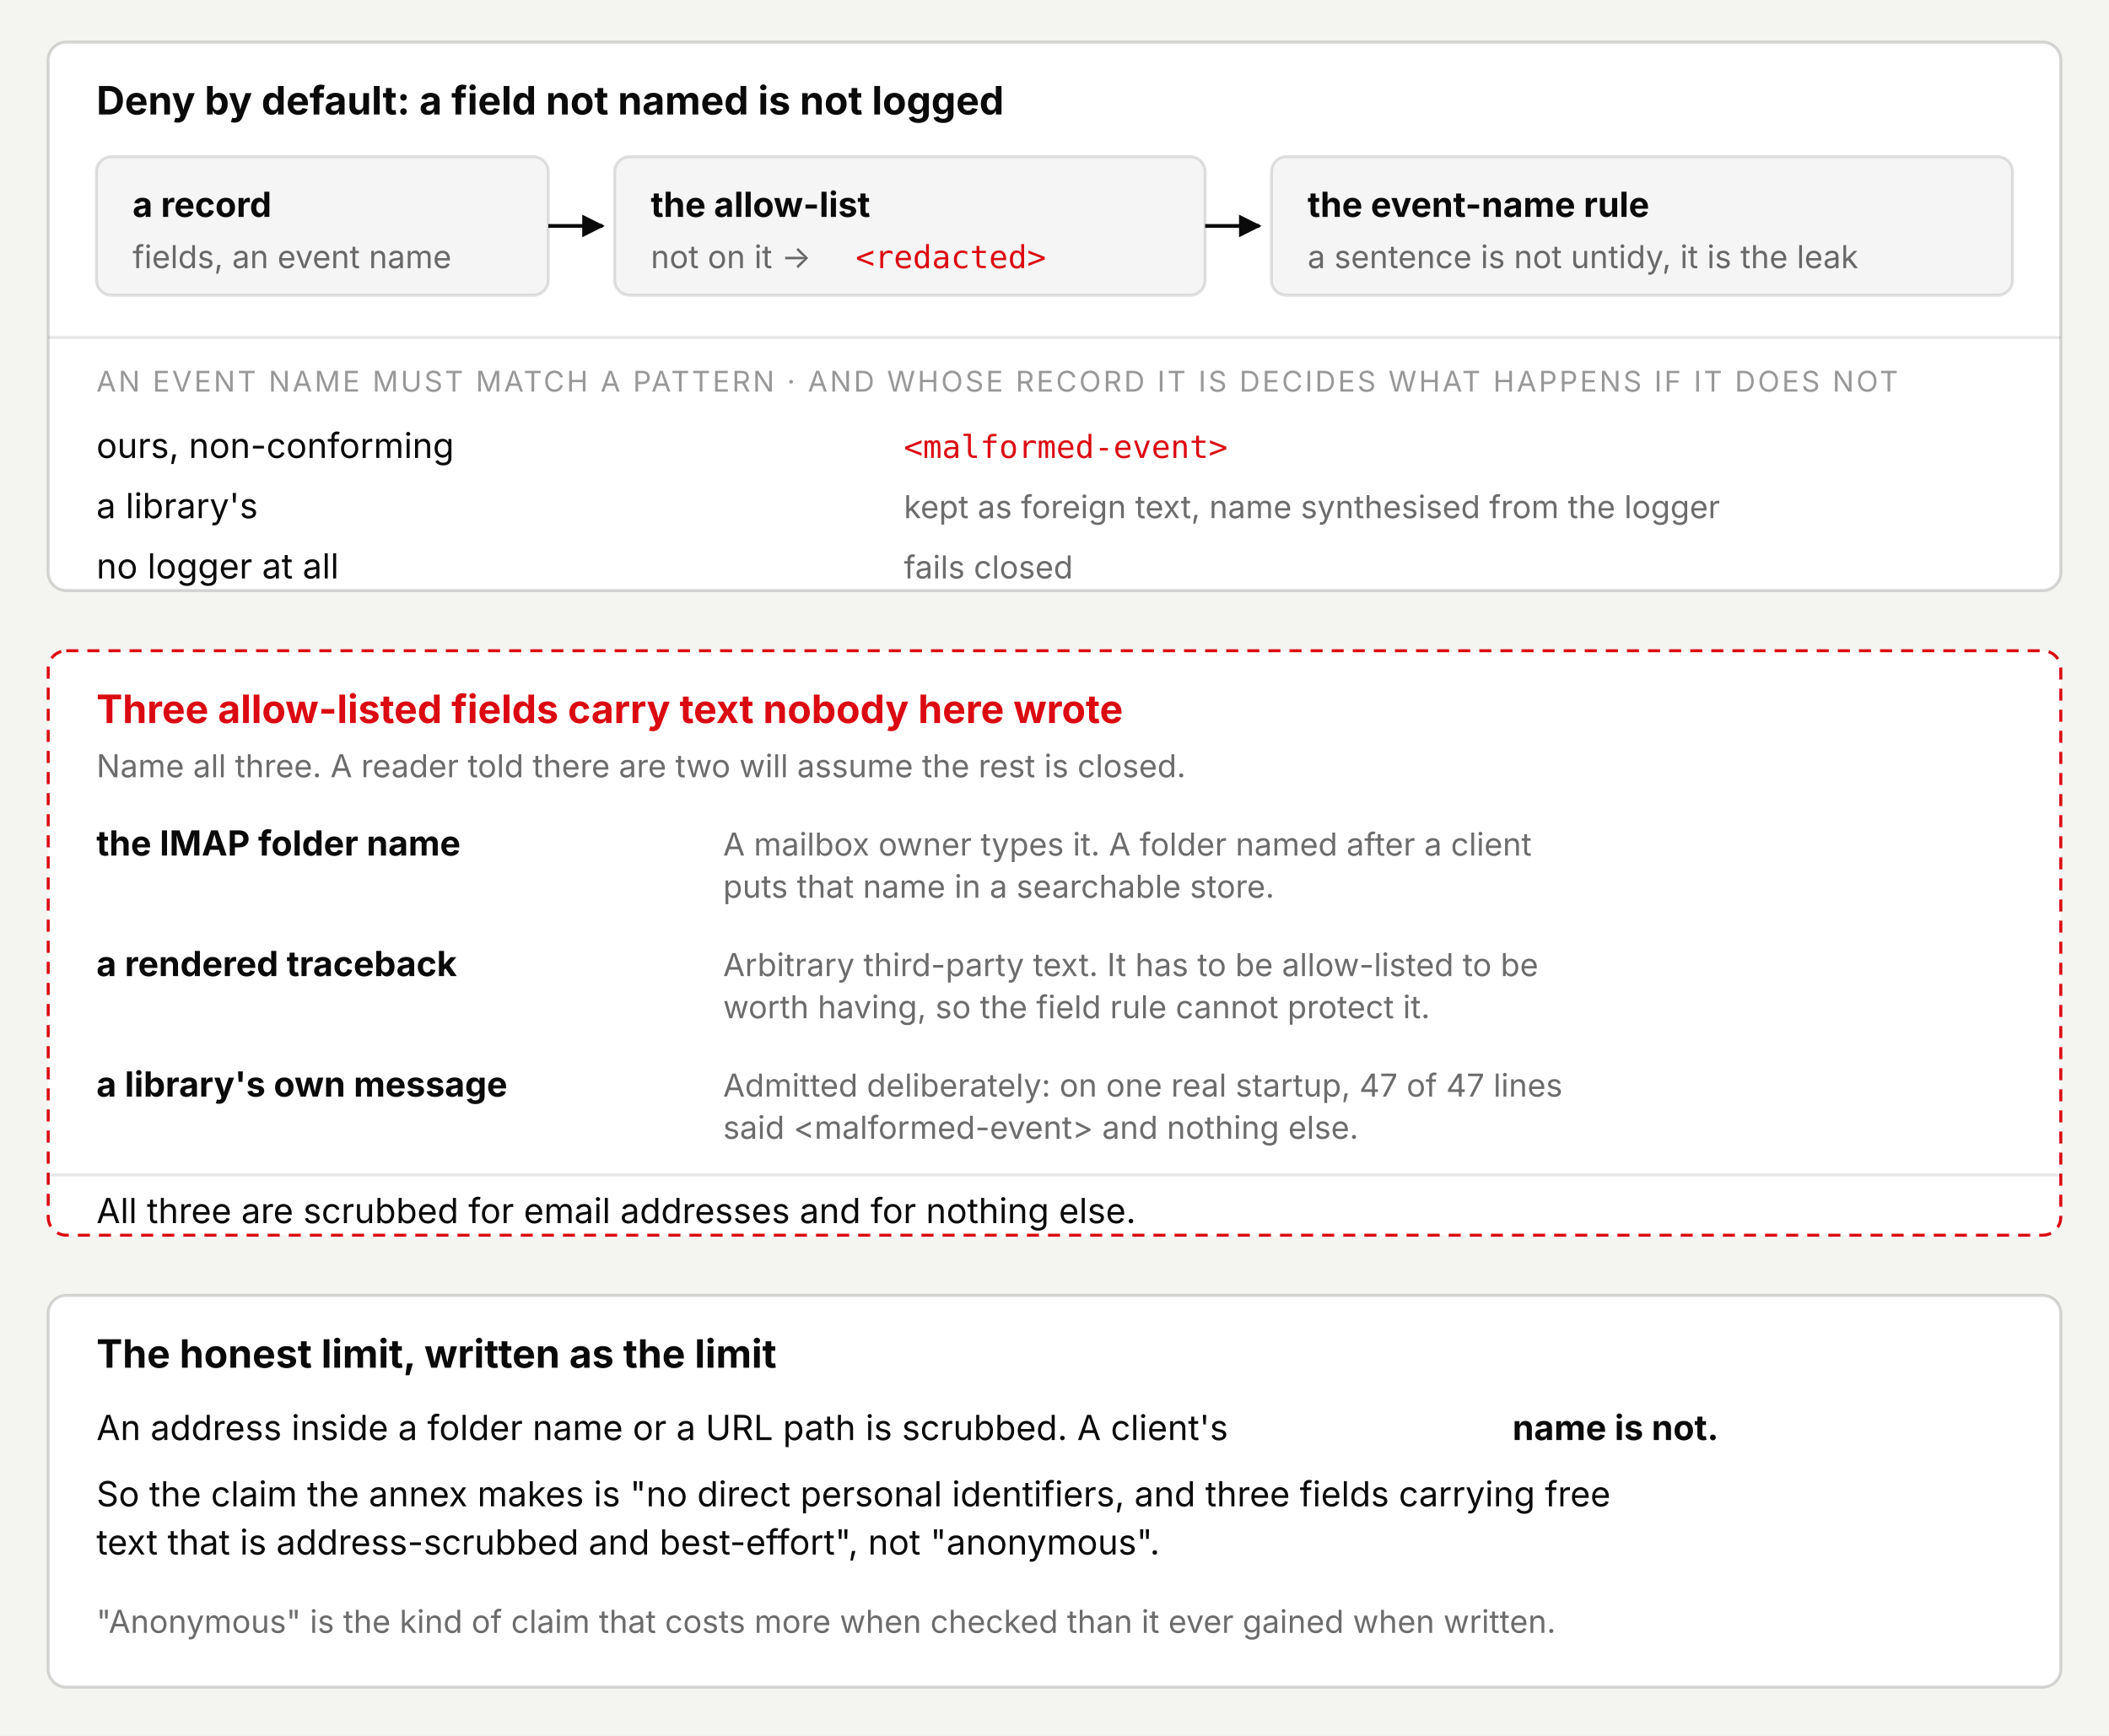
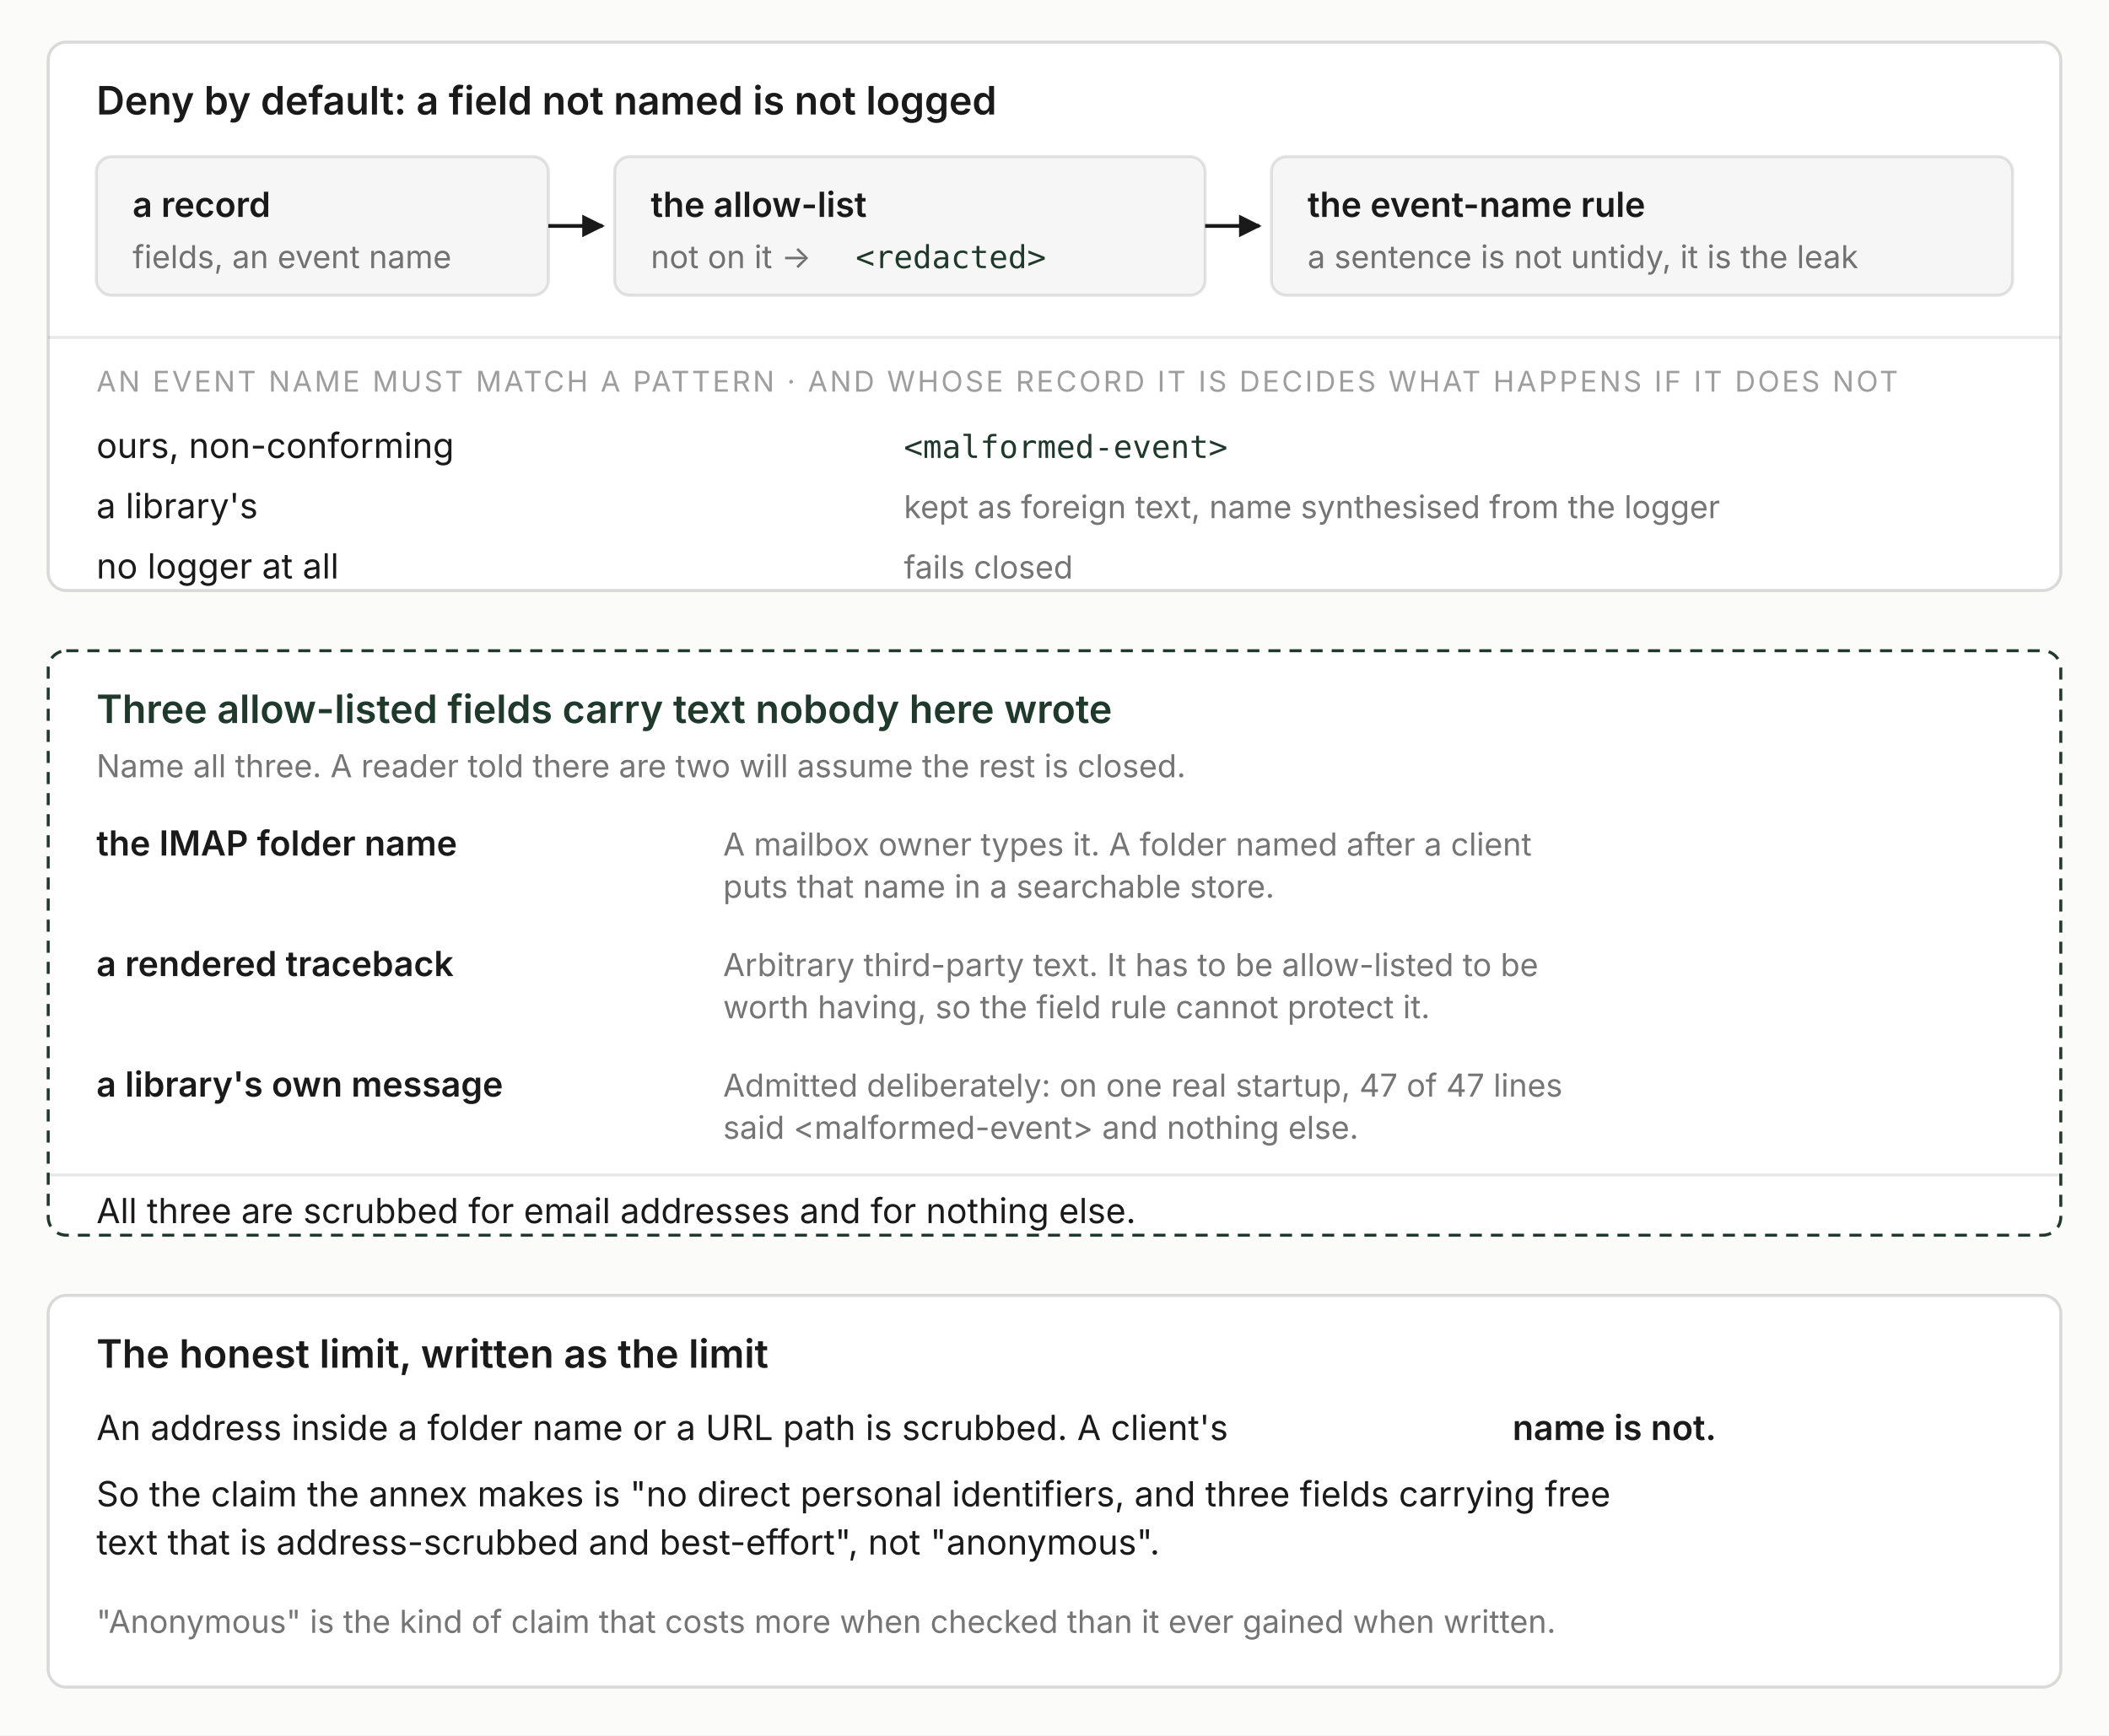
<svg xmlns="http://www.w3.org/2000/svg" viewBox="0 0 700 576" width="700" height="576" role="img">
  <style>
-     .bg  { fill: #f4f4f1; }
-     .card{ fill: #ffffff; stroke: rgb(10 10 10 / 0.16); stroke-width: 1; }
-     .box { fill: rgb(10 10 10 / 0.04); stroke: rgb(10 10 10 / 0.12); stroke-width: 1; }
-     .hole{ fill: #ffffff; stroke: #db0a12; stroke-width: 1; stroke-dasharray: 4 3; }
-     .rule{ stroke: rgb(10 10 10 / 0.1); stroke-width: 1; }
-     .t   { font-family: ui-sans-serif, -apple-system, "Segoe UI", system-ui, sans-serif; fill: #0a0a0a; }
-     .h   { font-size: 13px; font-weight: 700; }
-     .k   { font-size: 11.5px; font-weight: 700; }
-     .lbl { font-size: 9.5px; letter-spacing: 0.08em; fill: rgb(10 10 10 / 0.42); }
+     .bg  { fill: #fbfbfa; }
+     .card{ fill: #ffffff; stroke: rgb(26 26 26 / 0.16); stroke-width: 1; }
+     .box { fill: rgb(26 26 26 / 0.04); stroke: rgb(26 26 26 / 0.12); stroke-width: 1; }
+     .hole{ fill: #ffffff; stroke: #1f3a2c; stroke-width: 1; stroke-dasharray: 4 3; }
+     .rule{ stroke: rgb(26 26 26 / 0.1); stroke-width: 1; }
+     .t   { font-family: ui-sans-serif, -apple-system, "Segoe UI", system-ui, sans-serif; fill: #1a1a1a; }
+     .h   { font-size: 13px; font-weight: 600; }
+     .k   { font-size: 11.5px; font-weight: 600; }
+     .lbl { font-size: 9.5px; letter-spacing: 0.08em; fill: rgb(26 26 26 / 0.42); }
    .b   { font-size: 11.5px; }
    .m   { font-family: ui-monospace, SFMono-Regular, Menlo, monospace; font-size: 10.5px; }
-     .n   { font-size: 10.5px; fill: rgb(10 10 10 / 0.6); }
-     .red { fill: #db0a12; }
-     .ln  { stroke: #0a0a0a; stroke-width: 1.25; fill: none; }
+     .n   { font-size: 10.5px; fill: rgb(26 26 26 / 0.6); }
+     .acc { fill: #1f3a2c; }
+     .ln  { stroke: #1a1a1a; stroke-width: 1.25; fill: none; }
  </style>
  <defs>
    <marker id="a" viewBox="0 0 10 10" refX="9" refY="5" markerWidth="6" markerHeight="6" orient="auto-start-reverse">
-       <path d="M 0 0 L 10 5 L 0 10 z" fill="#0a0a0a" />
+       <path d="M 0 0 L 10 5 L 0 10 z" fill="#1a1a1a" />
    </marker>
  </defs>
  <rect class="bg" x="0" y="0" width="700" height="576" />
  <rect class="card" x="16" y="14" width="668" height="182" rx="6" />
  <text class="t h" x="32" y="38">Deny by default: a field not named is not logged</text>
  <rect class="box" x="32" y="52" width="150" height="46" rx="5" />
  <text class="t k" x="44" y="72">a record</text>
  <text class="t n" x="44" y="89">fields, an event name</text>
  <path class="ln" d="M 182 75 L 200 75" marker-end="url(#a)" />
  <rect class="box" x="204" y="52" width="196" height="46" rx="5" />
  <text class="t k" x="216" y="72">the allow-list</text>
  <text class="t n" x="216" y="89">not on it →</text>
-   <text class="t m red" x="284" y="89">&lt;redacted&gt;</text>
+   <text class="t m acc" x="284" y="89">&lt;redacted&gt;</text>
  <path class="ln" d="M 400 75 L 418 75" marker-end="url(#a)" />
  <rect class="box" x="422" y="52" width="246" height="46" rx="5" />
  <text class="t k" x="434" y="72">the event-name rule</text>
  <text class="t n" x="434" y="89">a sentence is not untidy, it is the leak</text>
  <line class="rule" x1="16" y1="112" x2="684" y2="112" />
  <text class="t lbl" x="32" y="130">AN EVENT NAME MUST MATCH A PATTERN · AND WHOSE RECORD IT IS DECIDES WHAT HAPPENS IF IT DOES NOT</text>
  <text class="t b" x="32" y="152">ours, non-conforming</text>
-   <text class="t m red" x="300" y="152">&lt;malformed-event&gt;</text>
+   <text class="t m acc" x="300" y="152">&lt;malformed-event&gt;</text>
  <text class="t b" x="32" y="172">a library's</text>
  <text class="t n" x="300" y="172">kept as foreign text, name synthesised from the logger</text>
  <text class="t b" x="32" y="192">no logger at all</text>
  <text class="t n" x="300" y="192">fails closed</text>
  <rect class="hole" x="16" y="216" width="668" height="194" rx="6" />
-   <text class="t h red" x="32" y="240">Three allow-listed fields carry text nobody here wrote</text>
+   <text class="t h acc" x="32" y="240">Three allow-listed fields carry text nobody here wrote</text>
  <text class="t n" x="32" y="258">Name all three. A reader told there are two will assume the rest is closed.</text>
  <text class="t k" x="32" y="284">the IMAP folder name</text>
  <text class="t n" x="240" y="284">A mailbox owner types it. A folder named after a client</text>
  <text class="t n" x="240" y="298">puts that name in a searchable store.</text>
  <text class="t k" x="32" y="324">a rendered traceback</text>
  <text class="t n" x="240" y="324">Arbitrary third-party text. It has to be allow-listed to be</text>
  <text class="t n" x="240" y="338">worth having, so the field rule cannot protect it.</text>
  <text class="t k" x="32" y="364">a library's own message</text>
  <text class="t n" x="240" y="364">Admitted deliberately: on one real startup, 47 of 47 lines</text>
  <text class="t n" x="240" y="378">said &lt;malformed-event&gt; and nothing else.</text>
  <line class="rule" x1="16" y1="390" x2="684" y2="390" />
  <text class="t b" x="32" y="406">All three are scrubbed for email addresses and for nothing else.</text>
  <rect class="card" x="16" y="430" width="668" height="130" rx="6" />
  <text class="t h" x="32" y="454">The honest limit, written as the limit</text>
  <text class="t b" x="32" y="478">An address inside a folder name or a URL path is scrubbed. A client's</text>
  <text class="t k" x="502" y="478">name is not.</text>
  <text class="t b" x="32" y="500">So the claim the annex makes is "no direct personal identifiers, and three fields carrying free</text>
  <text class="t b" x="32" y="516">text that is address-scrubbed and best-effort", not "anonymous".</text>
  <text class="t n" x="32" y="542">"Anonymous" is the kind of claim that costs more when checked than it ever gained when written.</text>
</svg>
